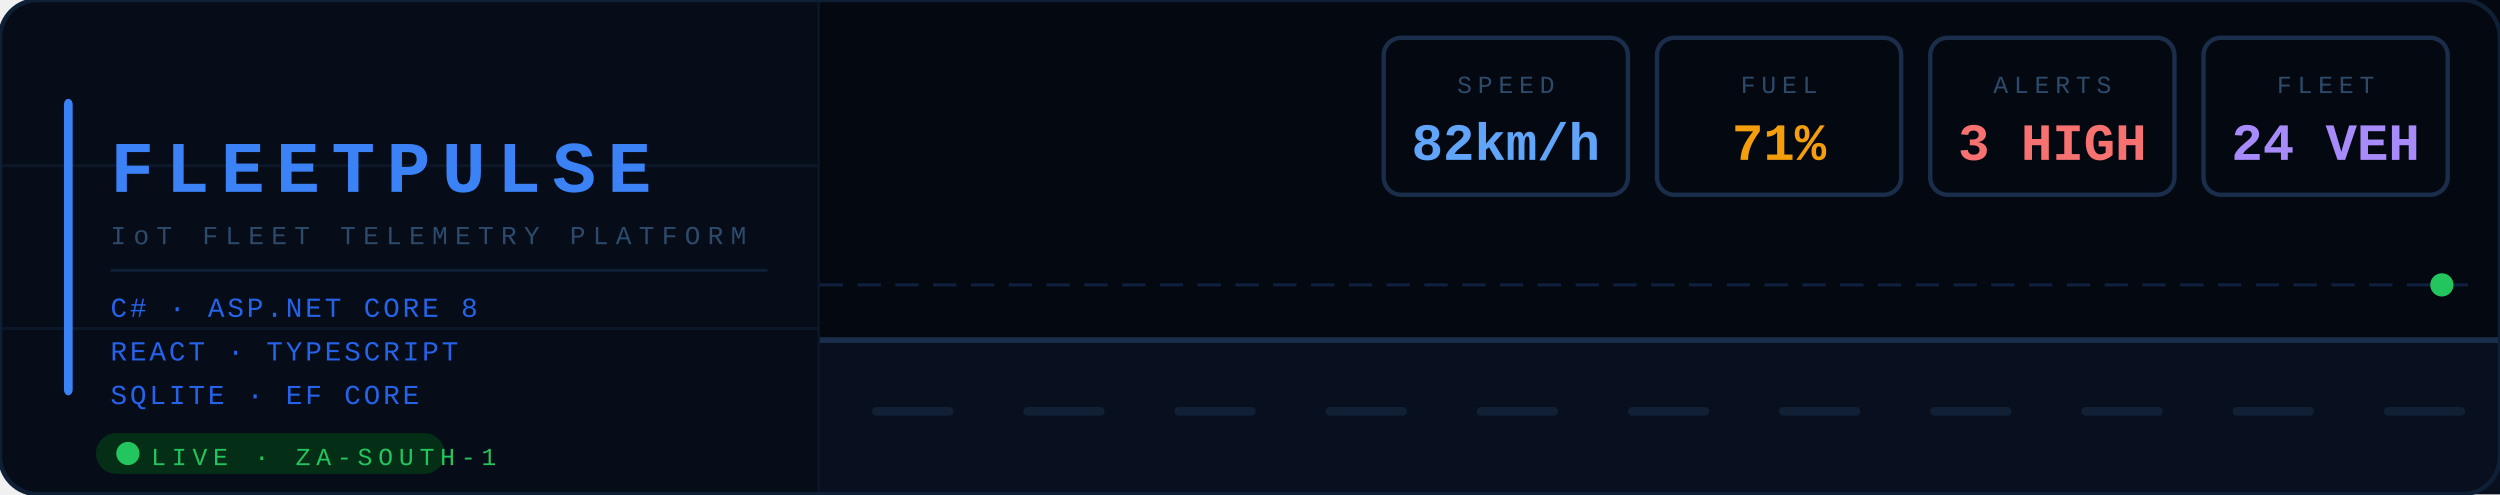
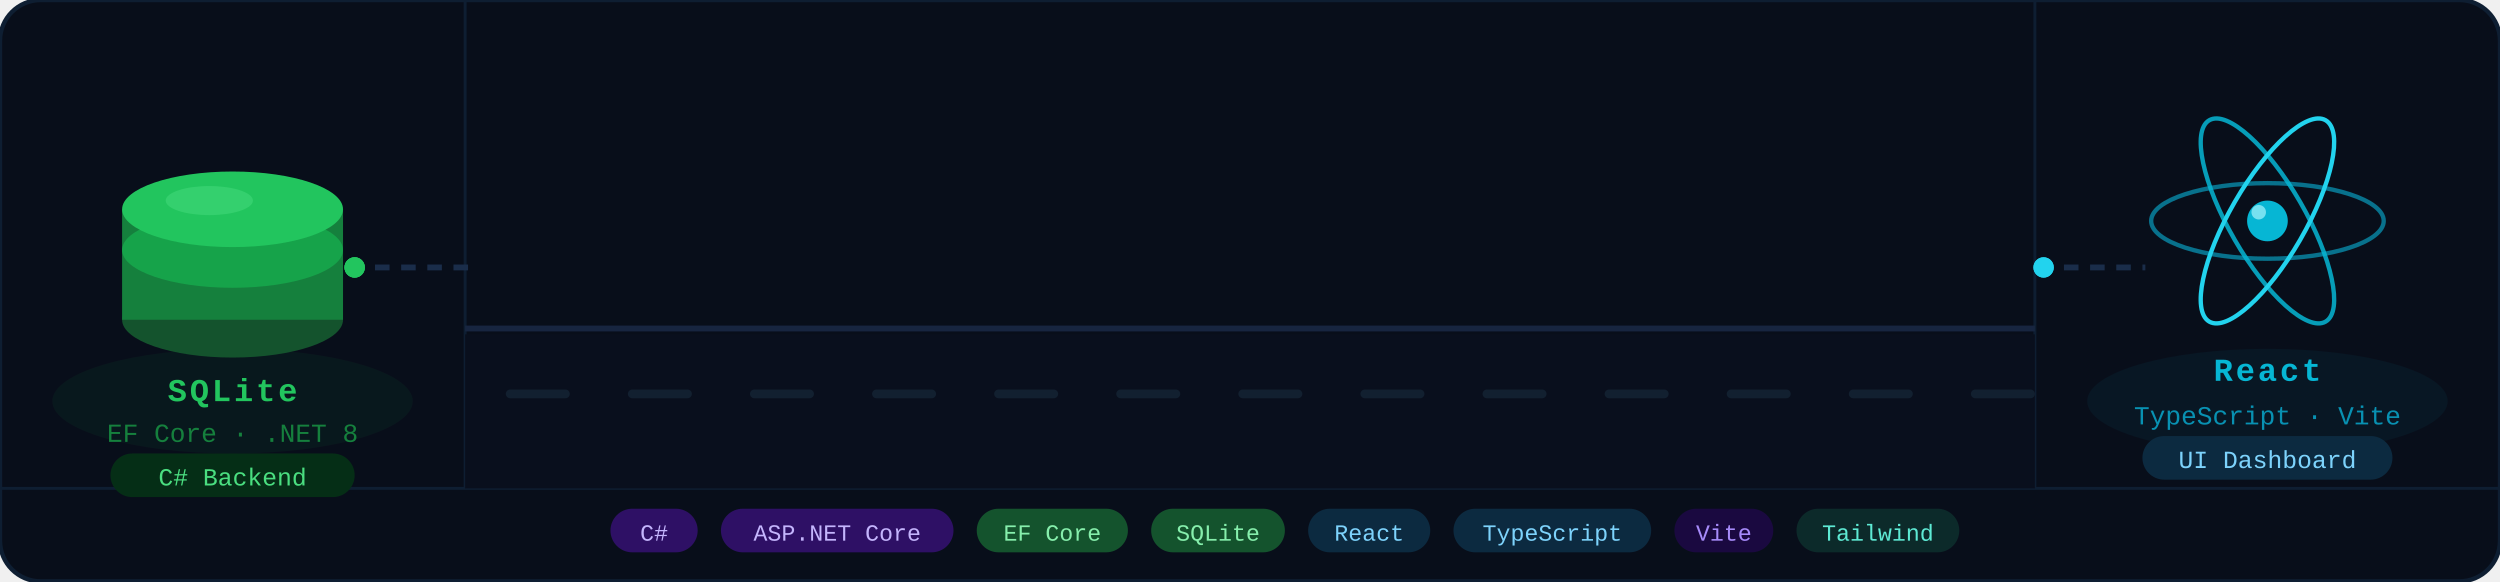
- <svg xmlns="http://www.w3.org/2000/svg" width="860" height="170" viewBox="0 0 860 170">
+ <svg xmlns="http://www.w3.org/2000/svg" width="860" height="200" viewBox="0 0 860 200">
  <defs>
-     <clipPath id="rp">
-       <rect x="282" y="0" width="578" height="170" />
+     <clipPath id="road">
+       <rect x="160" y="0" width="540" height="168" />
    </clipPath>
    <style>
-       .live  { animation: pulse 1.5s ease-in-out infinite; }
-       .ma    { animation: blink 5s ease-in-out 0s   infinite; }
-       .mb    { animation: blink 5s ease-in-out 1.6s infinite; }
-       .mc    { animation: blink 5s ease-in-out 3.2s infinite; }
-       .md    { animation: blink 5s ease-in-out 4.8s infinite; }
-       @keyframes pulse {
+       .truck { animation: drive 9s linear infinite; }
+       .p1    { animation: glow  2.4s ease-in-out 0s   infinite; }
+       .p2    { animation: glow  2.4s ease-in-out 1.2s infinite; }
+       .dl1   { animation: flowL 3.2s linear 0s   infinite; }
+       .dl2   { animation: flowL 3.2s linear 1.1s infinite; }
+       .dl3   { animation: flowL 3.2s linear 2.2s infinite; }
+       .dr1   { animation: flowR 3.2s linear 0.5s infinite; }
+       .dr2   { animation: flowR 3.2s linear 1.9s infinite; }
+       @keyframes drive {
+         0%   { transform: translate(38px, 62px); }
+         100% { transform: translate(810px, 62px); }
+       }
+       @keyframes glow {
        0%,100% { opacity:1; }
-         50%     { opacity:0.15; }
+         50%     { opacity:0.3; }
      }
-       @keyframes blink {
-         0%,78%,100% { opacity:1; }
-         84%         { opacity:0.2; }
-         89%         { opacity:0.9; }
-         93%         { opacity:0.2; }
+       @keyframes flowL {
+         0%   { transform:translateX(0);    opacity:0; }
+         10%  { opacity:1; }
+         90%  { opacity:1; }
+         100% { transform:translateX(52px); opacity:0; }
+       }
+       @keyframes flowR {
+         0%   { transform:translateX(0);    opacity:0; }
+         10%  { opacity:1; }
+         90%  { opacity:1; }
+         100% { transform:translateX(46px); opacity:0; }
      }
    </style>
  </defs>
-   <rect width="860" height="170" fill="#060c18" rx="13" />
-   <line x1="0" y1="57" x2="860" y2="57" stroke="#0c1829" stroke-width="1" />
-   <line x1="0" y1="113" x2="860" y2="113" stroke="#0c1829" stroke-width="1" />
-   <line x1="282" y1="0" x2="282" y2="170" stroke="#0c1829" stroke-width="1.5" />
-   <rect x="22" y="34" width="3" height="102" fill="#3b82f6" rx="2" />
-   <text x="38" y="66" font-family="'Courier New',Courier,monospace" font-size="25" font-weight="bold" fill="#3b82f6" letter-spacing="4">FLEETPULSE</text>
-   <text x="38" y="84" font-family="'Courier New',Courier,monospace" font-size="9" fill="#2d4a6b" letter-spacing="2.5">IoT FLEET TELEMETRY PLATFORM</text>
-   <line x1="38" y1="93" x2="264" y2="93" stroke="#0f1f35" stroke-width="1" />
-   <text x="38" y="109" font-family="'Courier New',Courier,monospace" font-size="9.5" fill="#2563eb" letter-spacing="1">C#  ·  ASP.NET CORE 8</text>
-   <text x="38" y="124" font-family="'Courier New',Courier,monospace" font-size="9.5" fill="#2563eb" letter-spacing="1">REACT  ·  TYPESCRIPT</text>
-   <text x="38" y="139" font-family="'Courier New',Courier,monospace" font-size="9.5" fill="#2563eb" letter-spacing="1">SQLITE  ·  EF CORE</text>
-   <rect x="33" y="149" width="120" height="14" fill="#052e16" rx="7" />
-   <circle cx="44" cy="156" r="4" fill="#22c55e" class="live" />
-   <text x="52" y="160" font-family="'Courier New',Courier,monospace" font-size="8.5" fill="#22c55e" letter-spacing="2">LIVE · ZA-SOUTH-1</text>
-   <g clip-path="url(#rp)">
-     <rect x="282" y="0" width="578" height="170" fill="#040911" />
-     <rect x="282" y="118" width="578" height="52" fill="#080f1e" />
-     <line x1="282" y1="117" x2="860" y2="117" stroke="#1a2d4a" stroke-width="2" />
-     <rect x="300" y="140" width="28" height="3" fill="#112035" rx="1.5" />
-     <rect x="352" y="140" width="28" height="3" fill="#112035" rx="1.5" />
-     <rect x="404" y="140" width="28" height="3" fill="#112035" rx="1.5" />
-     <rect x="456" y="140" width="28" height="3" fill="#112035" rx="1.5" />
-     <rect x="508" y="140" width="28" height="3" fill="#112035" rx="1.5" />
-     <rect x="560" y="140" width="28" height="3" fill="#112035" rx="1.5" />
-     <rect x="612" y="140" width="28" height="3" fill="#112035" rx="1.5" />
-     <rect x="664" y="140" width="28" height="3" fill="#112035" rx="1.5" />
-     <rect x="716" y="140" width="28" height="3" fill="#112035" rx="1.5" />
-     <rect x="768" y="140" width="28" height="3" fill="#112035" rx="1.5" />
-     <rect x="820" y="140" width="28" height="3" fill="#112035" rx="1.5" />
-     <line x1="282" y1="98" x2="850" y2="98" stroke="#0f2040" stroke-width="1" stroke-dasharray="8,5" />
-     <circle cx="840" cy="98" r="4" fill="#22c55e">
-       <animate attributeName="r" values="4;7;4" dur="2s" repeatCount="indefinite" />
-       <animate attributeName="opacity" values="0.9;0.3;0.9" dur="2s" repeatCount="indefinite" />
-     </circle>
-     <g>
-       <rect x="0" y="0" width="74" height="44" fill="#1e3a8a" rx="2">
-         <animateTransform attributeName="transform" type="translate" from="-120,63" to="870,63" dur="8s" repeatCount="indefinite" />
-       </rect>
-       <rect x="0" y="0" width="74" height="7" fill="#2563eb" opacity="0.25">
-         <animateTransform attributeName="transform" type="translate" from="-120,63" to="870,63" dur="8s" repeatCount="indefinite" />
-       </rect>
-       <text x="0" y="0" font-family="'Courier New',Courier,monospace" font-size="8" fill="#3b82f6" letter-spacing="3" opacity="0.7" text-anchor="middle">
-         <animateTransform attributeName="transform" type="translate" from="-83,87" to="907,87" dur="8s" repeatCount="indefinite" />
-         FLEET
-       </text>
-       <rect x="0" y="0" width="30" height="39" fill="#1d4ed8" rx="2">
-         <animateTransform attributeName="transform" type="translate" from="-42,68" to="948,68" dur="8s" repeatCount="indefinite" />
-       </rect>
-       <rect x="0" y="0" width="16" height="15" fill="#bfdbfe" rx="1" opacity="0.55">
-         <animateTransform attributeName="transform" type="translate" from="-34,72" to="956,72" dur="8s" repeatCount="indefinite" />
-       </rect>
-       <rect x="0" y="0" width="4" height="7" fill="#fbbf24" rx="1">
-         <animateTransform attributeName="transform" type="translate" from="-14,90" to="976,90" dur="8s" repeatCount="indefinite" />
-       </rect>
-       <rect x="0" y="0" width="4" height="12" fill="#1e2d40" rx="2">
-         <animateTransform attributeName="transform" type="translate" from="-42,51" to="948,51" dur="8s" repeatCount="indefinite" />
-       </rect>
-       <circle cx="0" cy="0" r="9" fill="#050b14" stroke="#3b82f6" stroke-width="2.5">
-         <animateTransform attributeName="transform" type="translate" from="-104,118" to="886,118" dur="8s" repeatCount="indefinite" />
+   <rect width="860" height="200" fill="#080e1a" rx="14" />
+   <line x1="160" y1="0" x2="160" y2="168" stroke="#0e1e32" stroke-width="1" />
+   <line x1="700" y1="0" x2="700" y2="168" stroke="#0e1e32" stroke-width="1" />
+   <line x1="0" y1="168" x2="860" y2="168" stroke="#0e1e32" stroke-width="1" />
+   <ellipse cx="80" cy="138" rx="62" ry="18" fill="#16a34a" opacity="0.07" />
+   <ellipse cx="80" cy="110" rx="38" ry="13" fill="#14532d" />
+   <rect x="42" y="72" width="76" height="38" fill="#15803d" />
+   <ellipse cx="80" cy="86" rx="38" ry="13" fill="#16a34a" />
+   <ellipse cx="80" cy="72" rx="38" ry="13" fill="#22c55e" />
+   <ellipse cx="72" cy="69" rx="15" ry="5" fill="#4ade80" opacity="0.45" />
+   <text x="80" y="138" text-anchor="middle" font-family="'Courier New',Courier,monospace" font-size="11" font-weight="bold" fill="#22c55e" letter-spacing="1">SQLite</text>
+   <text x="80" y="152" text-anchor="middle" font-family="'Courier New',Courier,monospace" font-size="9" fill="#15803d">EF Core · .NET 8</text>
+   <rect x="38" y="156" width="84" height="15" fill="#052e16" rx="7.5" />
+   <text x="80" y="167" text-anchor="middle" font-family="'Courier New',Courier,monospace" font-size="8.5" fill="#4ade80">C# Backend</text>
+   <line x1="120" y1="92" x2="163" y2="92" stroke="#1a2d4a" stroke-width="2" stroke-dasharray="5,4" />
+   <circle cx="122" cy="92" r="3.5" fill="#22c55e" class="dl1" />
+   <circle cx="122" cy="92" r="3.5" fill="#22c55e" class="dl2" />
+   <circle cx="122" cy="92" r="3.5" fill="#22c55e" class="dl3" />
+   <g clip-path="url(#road)">
+     <rect x="160" y="115" width="540" height="53" fill="#090f1d" />
+     <line x1="160" y1="113" x2="700" y2="113" stroke="#172540" stroke-width="2" />
+     <rect x="174" y="134" width="22" height="3" fill="#122030" rx="1.5" />
+     <rect x="216" y="134" width="22" height="3" fill="#122030" rx="1.5" />
+     <rect x="258" y="134" width="22" height="3" fill="#122030" rx="1.5" />
+     <rect x="300" y="134" width="22" height="3" fill="#122030" rx="1.5" />
+     <rect x="342" y="134" width="22" height="3" fill="#122030" rx="1.5" />
+     <rect x="384" y="134" width="22" height="3" fill="#122030" rx="1.5" />
+     <rect x="426" y="134" width="22" height="3" fill="#122030" rx="1.5" />
+     <rect x="468" y="134" width="22" height="3" fill="#122030" rx="1.5" />
+     <rect x="510" y="134" width="22" height="3" fill="#122030" rx="1.5" />
+     <rect x="552" y="134" width="22" height="3" fill="#122030" rx="1.5" />
+     <rect x="594" y="134" width="22" height="3" fill="#122030" rx="1.5" />
+     <rect x="636" y="134" width="22" height="3" fill="#122030" rx="1.5" />
+     <rect x="678" y="134" width="22" height="3" fill="#122030" rx="1.5" />
+     <g class="truck">
+       <rect x="-4" y="-60" width="96" height="18" fill="#3b0764" rx="9" />
+       <text x="44" y="-48" text-anchor="middle" font-family="'Courier New',Courier,monospace" font-size="8.5" fill="#d8b4fe">C# · ASP.NET 8</text>
+       <rect x="4" y="-38" width="88" height="18" fill="#134e4a" rx="9" />
+       <text x="48" y="-26" text-anchor="middle" font-family="'Courier New',Courier,monospace" font-size="8.5" fill="#5eead4">BackgroundSvc</text>
+       <rect x="100" y="-24" width="3" height="24" fill="#1e293b" rx="1.5" />
+       <circle cx="101.5" cy="-25" r="3.5" fill="#22d3ee" class="p1" />
+       <circle cx="101.5" cy="-25" r="0" fill="none" stroke="#22d3ee" stroke-width="1.5">
+         <animate attributeName="r" from="4" to="28" dur="2.2s" repeatCount="indefinite" />
+         <animate attributeName="opacity" from="0.9" to="0" dur="2.2s" repeatCount="indefinite" />
      </circle>
-       <circle cx="0" cy="0" r="3.5" fill="#2563eb">
-         <animateTransform attributeName="transform" type="translate" from="-104,118" to="886,118" dur="8s" repeatCount="indefinite" />
+       <circle cx="101.5" cy="-25" r="0" fill="none" stroke="#22d3ee" stroke-width="1">
+         <animate attributeName="r" from="4" to="28" dur="2.2s" begin="1.1s" repeatCount="indefinite" />
+         <animate attributeName="opacity" from="0.65" to="0" dur="2.2s" begin="1.1s" repeatCount="indefinite" />
      </circle>
-       <circle cx="0" cy="0" r="9" fill="#050b14" stroke="#3b82f6" stroke-width="2.5">
-         <animateTransform attributeName="transform" type="translate" from="-66,118" to="924,118" dur="8s" repeatCount="indefinite" />
-       </circle>
-       <circle cx="0" cy="0" r="3.5" fill="#2563eb">
-         <animateTransform attributeName="transform" type="translate" from="-66,118" to="924,118" dur="8s" repeatCount="indefinite" />
-       </circle>
-       <circle cx="0" cy="0" r="8.5" fill="#050b14" stroke="#1d4ed8" stroke-width="2.5">
-         <animateTransform attributeName="transform" type="translate" from="-28,118" to="962,118" dur="8s" repeatCount="indefinite" />
-       </circle>
-       <circle cx="0" cy="0" r="3" fill="#1d4ed8">
-         <animateTransform attributeName="transform" type="translate" from="-28,118" to="962,118" dur="8s" repeatCount="indefinite" />
-       </circle>
-       <circle cx="0" cy="0" r="0" fill="none" stroke="#22d3ee" stroke-width="1.5">
-         <animateTransform attributeName="transform" type="translate" from="-83,53" to="907,53" dur="8s" repeatCount="indefinite" />
-         <animate attributeName="r" from="2" to="32" dur="2.4s" repeatCount="indefinite" />
-         <animate attributeName="opacity" from="0.85" to="0" dur="2.4s" repeatCount="indefinite" />
-       </circle>
-       <circle cx="0" cy="0" r="0" fill="none" stroke="#22d3ee" stroke-width="1">
-         <animateTransform attributeName="transform" type="translate" from="-83,53" to="907,53" dur="8s" repeatCount="indefinite" />
-         <animate attributeName="r" from="2" to="32" dur="2.4s" begin="1.2s" repeatCount="indefinite" />
-         <animate attributeName="opacity" from="0.6" to="0" dur="2.4s" begin="1.2s" repeatCount="indefinite" />
-       </circle>
-       <circle cx="0" cy="0" r="3" fill="#22d3ee" opacity="0.95">
-         <animateTransform attributeName="transform" type="translate" from="-83,53" to="907,53" dur="8s" repeatCount="indefinite" />
-       </circle>
+       <rect x="1" y="-15" width="4" height="15" fill="#1e293b" rx="2" />
+       <circle cx="3" cy="-17" r="5" fill="#1a2535" opacity="0.6" />
+       <circle cx="5" cy="-25" r="3.5" fill="#1a2535" opacity="0.35" />
+       <circle cx="3" cy="-31" r="2" fill="#1a2535" opacity="0.15" />
+       <rect x="0" y="0" width="86" height="52" fill="#1e3a8a" rx="12" />
+       <rect x="0" y="0" width="86" height="12" fill="#2563eb" rx="12" />
+       <rect x="0" y="6" width="86" height="6" fill="#2563eb" />
+       <text x="43" y="34" text-anchor="middle" font-family="'Courier New',Courier,monospace" font-size="9" font-weight="bold" fill="#93c5fd" letter-spacing="3">DATA</text>
+       <circle cx="43" cy="44" r="3" fill="#3b82f6" class="p2" />
+       <rect x="86" y="16" width="8" height="20" fill="#172554" rx="3" />
+       <rect x="92" y="8" width="38" height="44" fill="#2563eb" rx="12" />
+       <rect x="100" y="13" width="22" height="21" fill="#bfdbfe" rx="6" opacity="0.7" />
+       <rect x="102" y="14" width="5" height="10" fill="white" rx="2.5" opacity="0.38" />
+       <circle cx="129" cy="38" r="7.5" fill="#fbbf24" />
+       <circle cx="130" cy="39" r="3" fill="#78350f" />
+       <circle cx="127" cy="36" r="1.8" fill="#fef3c7" opacity="0.65" />
+       <ellipse cx="137" cy="38" rx="10" ry="5" fill="#fbbf24" opacity="0.13" />
+       <circle cx="114" cy="54" r="12" fill="#0a1120" stroke="#60a5fa" stroke-width="2.5" />
+       <circle cx="114" cy="54" r="5" fill="#3b82f6" />
+       <line x1="114" y1="43" x2="114" y2="65" stroke="#60a5fa" stroke-width="1.5" opacity="0.5" />
+       <line x1="103" y1="54" x2="125" y2="54" stroke="#60a5fa" stroke-width="1.5" opacity="0.5" />
+       <circle cx="22" cy="54" r="12" fill="#0a1120" stroke="#3b82f6" stroke-width="2.5" />
+       <circle cx="22" cy="54" r="5" fill="#1d4ed8" />
+       <line x1="22" y1="43" x2="22" y2="65" stroke="#3b82f6" stroke-width="1.5" opacity="0.5" />
+       <line x1="11" y1="54" x2="33" y2="54" stroke="#3b82f6" stroke-width="1.5" opacity="0.5" />
+       <circle cx="60" cy="54" r="12" fill="#0a1120" stroke="#3b82f6" stroke-width="2.5" />
+       <circle cx="60" cy="54" r="5" fill="#1d4ed8" />
+       <line x1="60" y1="43" x2="60" y2="65" stroke="#3b82f6" stroke-width="1.5" opacity="0.5" />
+       <line x1="49" y1="54" x2="71" y2="54" stroke="#3b82f6" stroke-width="1.5" opacity="0.5" />
    </g>
-     <rect x="476" y="13" width="84" height="54" fill="#040911" stroke="#1a2d4a" stroke-width="1.5" rx="6" />
-     <text x="518" y="32" text-anchor="middle" font-family="'Courier New',Courier,monospace" font-size="8.5" fill="#2d4a6b" letter-spacing="2">SPEED</text>
-     <text x="518" y="55" text-anchor="middle" font-family="'Courier New',Courier,monospace" font-size="18" font-weight="bold" fill="#60a5fa" class="ma">82km/h</text>
-     <rect x="570" y="13" width="84" height="54" fill="#040911" stroke="#1a2d4a" stroke-width="1.5" rx="6" />
-     <text x="612" y="32" text-anchor="middle" font-family="'Courier New',Courier,monospace" font-size="8.5" fill="#2d4a6b" letter-spacing="2">FUEL</text>
-     <text x="612" y="55" text-anchor="middle" font-family="'Courier New',Courier,monospace" font-size="18" font-weight="bold" fill="#f59e0b" class="mb">71%</text>
-     <rect x="664" y="13" width="84" height="54" fill="#040911" stroke="#1a2d4a" stroke-width="1.5" rx="6" />
-     <text x="706" y="32" text-anchor="middle" font-family="'Courier New',Courier,monospace" font-size="8.5" fill="#2d4a6b" letter-spacing="2">ALERTS</text>
-     <text x="706" y="55" text-anchor="middle" font-family="'Courier New',Courier,monospace" font-size="18" font-weight="bold" fill="#f87171" class="mc">3 HIGH</text>
-     <rect x="758" y="13" width="84" height="54" fill="#040911" stroke="#1a2d4a" stroke-width="1.5" rx="6" />
-     <text x="800" y="32" text-anchor="middle" font-family="'Courier New',Courier,monospace" font-size="8.5" fill="#2d4a6b" letter-spacing="2">FLEET</text>
-     <text x="800" y="55" text-anchor="middle" font-family="'Courier New',Courier,monospace" font-size="18" font-weight="bold" fill="#a78bfa" class="md">24 VEH</text>
  </g>
-   <rect width="860" height="170" fill="none" stroke="#0f1f35" stroke-width="1.5" rx="13" />
+   <line x1="701" y1="92" x2="738" y2="92" stroke="#1a2d4a" stroke-width="2" stroke-dasharray="5,4" />
+   <circle cx="703" cy="92" r="3.5" fill="#22d3ee" class="dr1" />
+   <circle cx="703" cy="92" r="3.5" fill="#22d3ee" class="dr2" />
+   <ellipse cx="780" cy="138" rx="62" ry="18" fill="#0891b2" opacity="0.07" />
+   <ellipse cx="780" cy="76" rx="40" ry="13" fill="none" stroke="#0891b2" stroke-width="1.5" opacity="0.75" />
+   <ellipse cx="780" cy="76" rx="40" ry="13" fill="none" stroke="#06b6d4" stroke-width="1.5" opacity="0.85" transform="rotate(60,780,76)" />
+   <ellipse cx="780" cy="76" rx="40" ry="13" fill="none" stroke="#22d3ee" stroke-width="1.5" transform="rotate(120,780,76)" />
+   <circle cx="780" cy="76" r="7" fill="#06b6d4" />
+   <circle cx="777" cy="73" r="2.5" fill="#a5f3fc" opacity="0.7" />
+   <text x="780" y="131" text-anchor="middle" font-family="'Courier New',Courier,monospace" font-size="11" font-weight="bold" fill="#06b6d4" letter-spacing="1">React</text>
+   <text x="780" y="146" text-anchor="middle" font-family="'Courier New',Courier,monospace" font-size="9" fill="#0891b2">TypeScript · Vite</text>
+   <rect x="737" y="150" width="86" height="15" fill="#0c2a40" rx="7.5" />
+   <text x="780" y="161" text-anchor="middle" font-family="'Courier New',Courier,monospace" font-size="8.5" fill="#7dd3fc">UI Dashboard</text>
+   <rect x="210" y="175" width="30" height="15" fill="#2e1065" rx="7.5" />
+   <text x="225" y="186" text-anchor="middle" font-family="'Courier New',Courier,monospace" font-size="8" fill="#c4b5fd">C#</text>
+   <rect x="248" y="175" width="80" height="15" fill="#2e1065" rx="7.5" />
+   <text x="288" y="186" text-anchor="middle" font-family="'Courier New',Courier,monospace" font-size="8" fill="#c4b5fd">ASP.NET Core</text>
+   <rect x="336" y="175" width="52" height="15" fill="#14532d" rx="7.5" />
+   <text x="362" y="186" text-anchor="middle" font-family="'Courier New',Courier,monospace" font-size="8" fill="#86efac">EF Core</text>
+   <rect x="396" y="175" width="46" height="15" fill="#14532d" rx="7.5" />
+   <text x="419" y="186" text-anchor="middle" font-family="'Courier New',Courier,monospace" font-size="8" fill="#86efac">SQLite</text>
+   <rect x="450" y="175" width="42" height="15" fill="#0c2a40" rx="7.5" />
+   <text x="471" y="186" text-anchor="middle" font-family="'Courier New',Courier,monospace" font-size="8" fill="#7dd3fc">React</text>
+   <rect x="500" y="175" width="68" height="15" fill="#0c2a40" rx="7.5" />
+   <text x="534" y="186" text-anchor="middle" font-family="'Courier New',Courier,monospace" font-size="8" fill="#7dd3fc">TypeScript</text>
+   <rect x="576" y="175" width="34" height="15" fill="#1a0940" rx="7.5" />
+   <text x="593" y="186" text-anchor="middle" font-family="'Courier New',Courier,monospace" font-size="8" fill="#a78bfa">Vite</text>
+   <rect x="618" y="175" width="56" height="15" fill="#0c2a2a" rx="7.5" />
+   <text x="646" y="186" text-anchor="middle" font-family="'Courier New',Courier,monospace" font-size="8" fill="#5eead4">Tailwind</text>
+   <rect width="860" height="200" fill="none" stroke="#0e1e32" stroke-width="1.5" rx="14" />
</svg>
